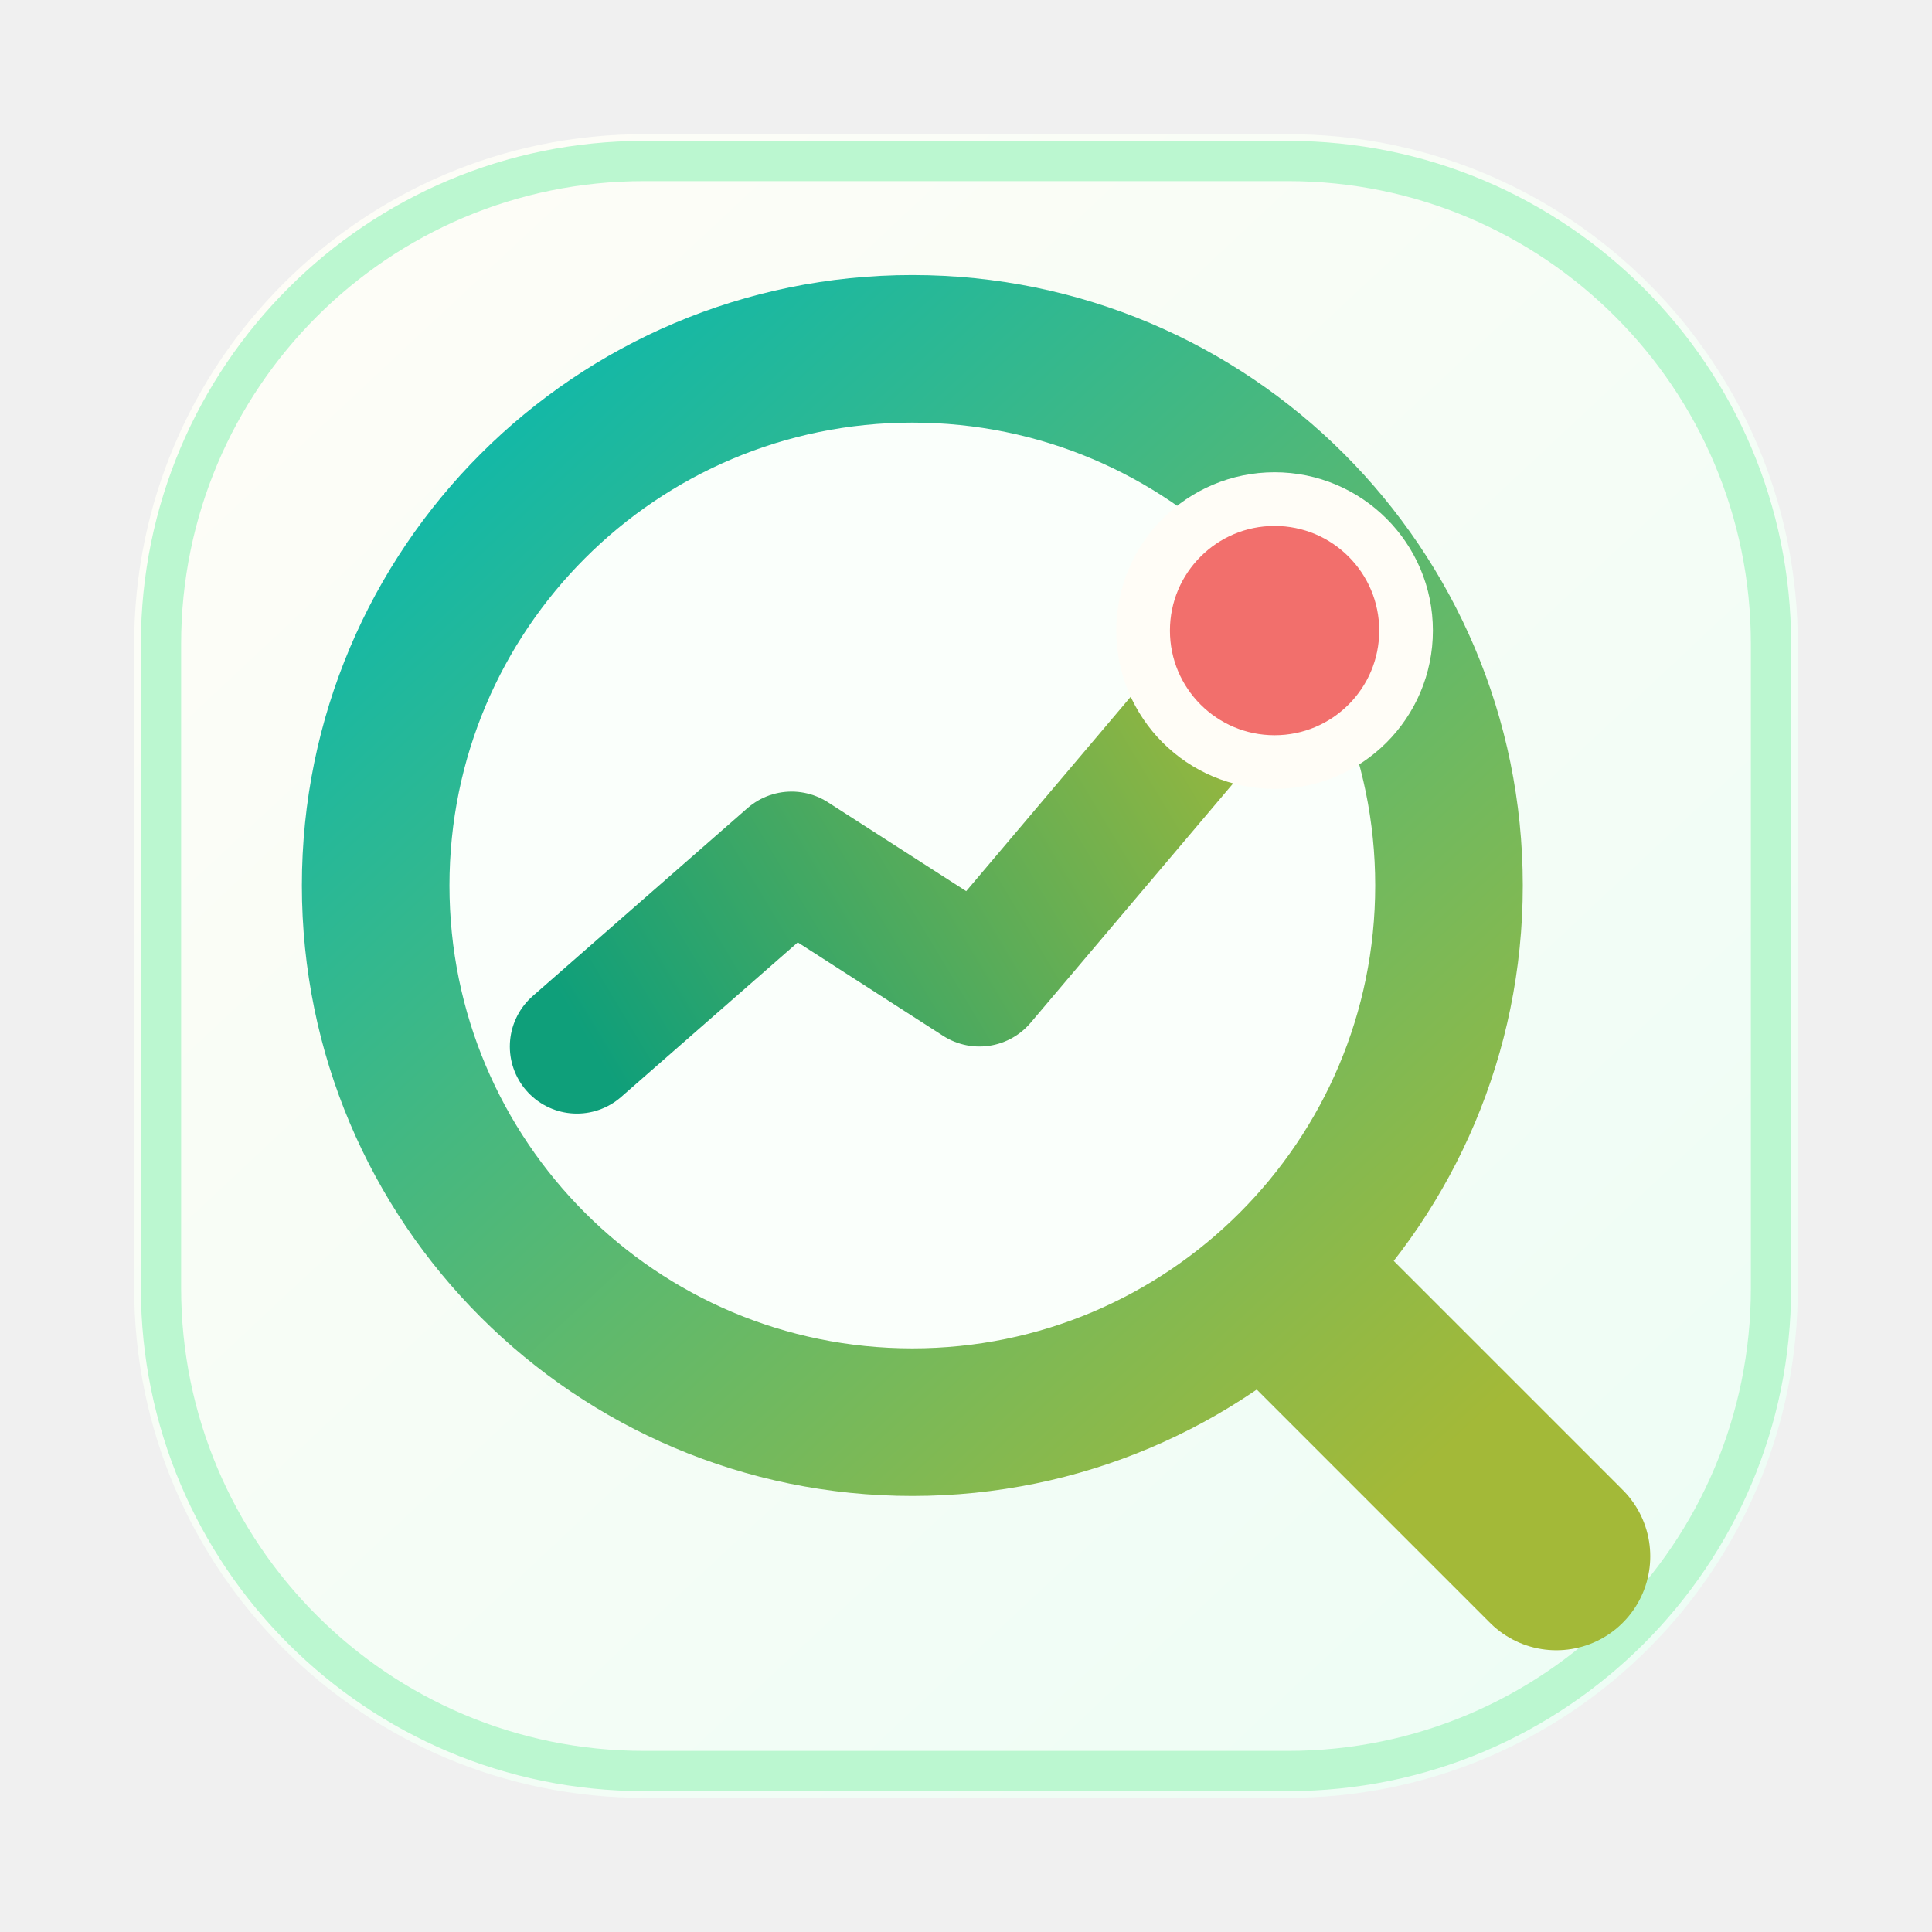
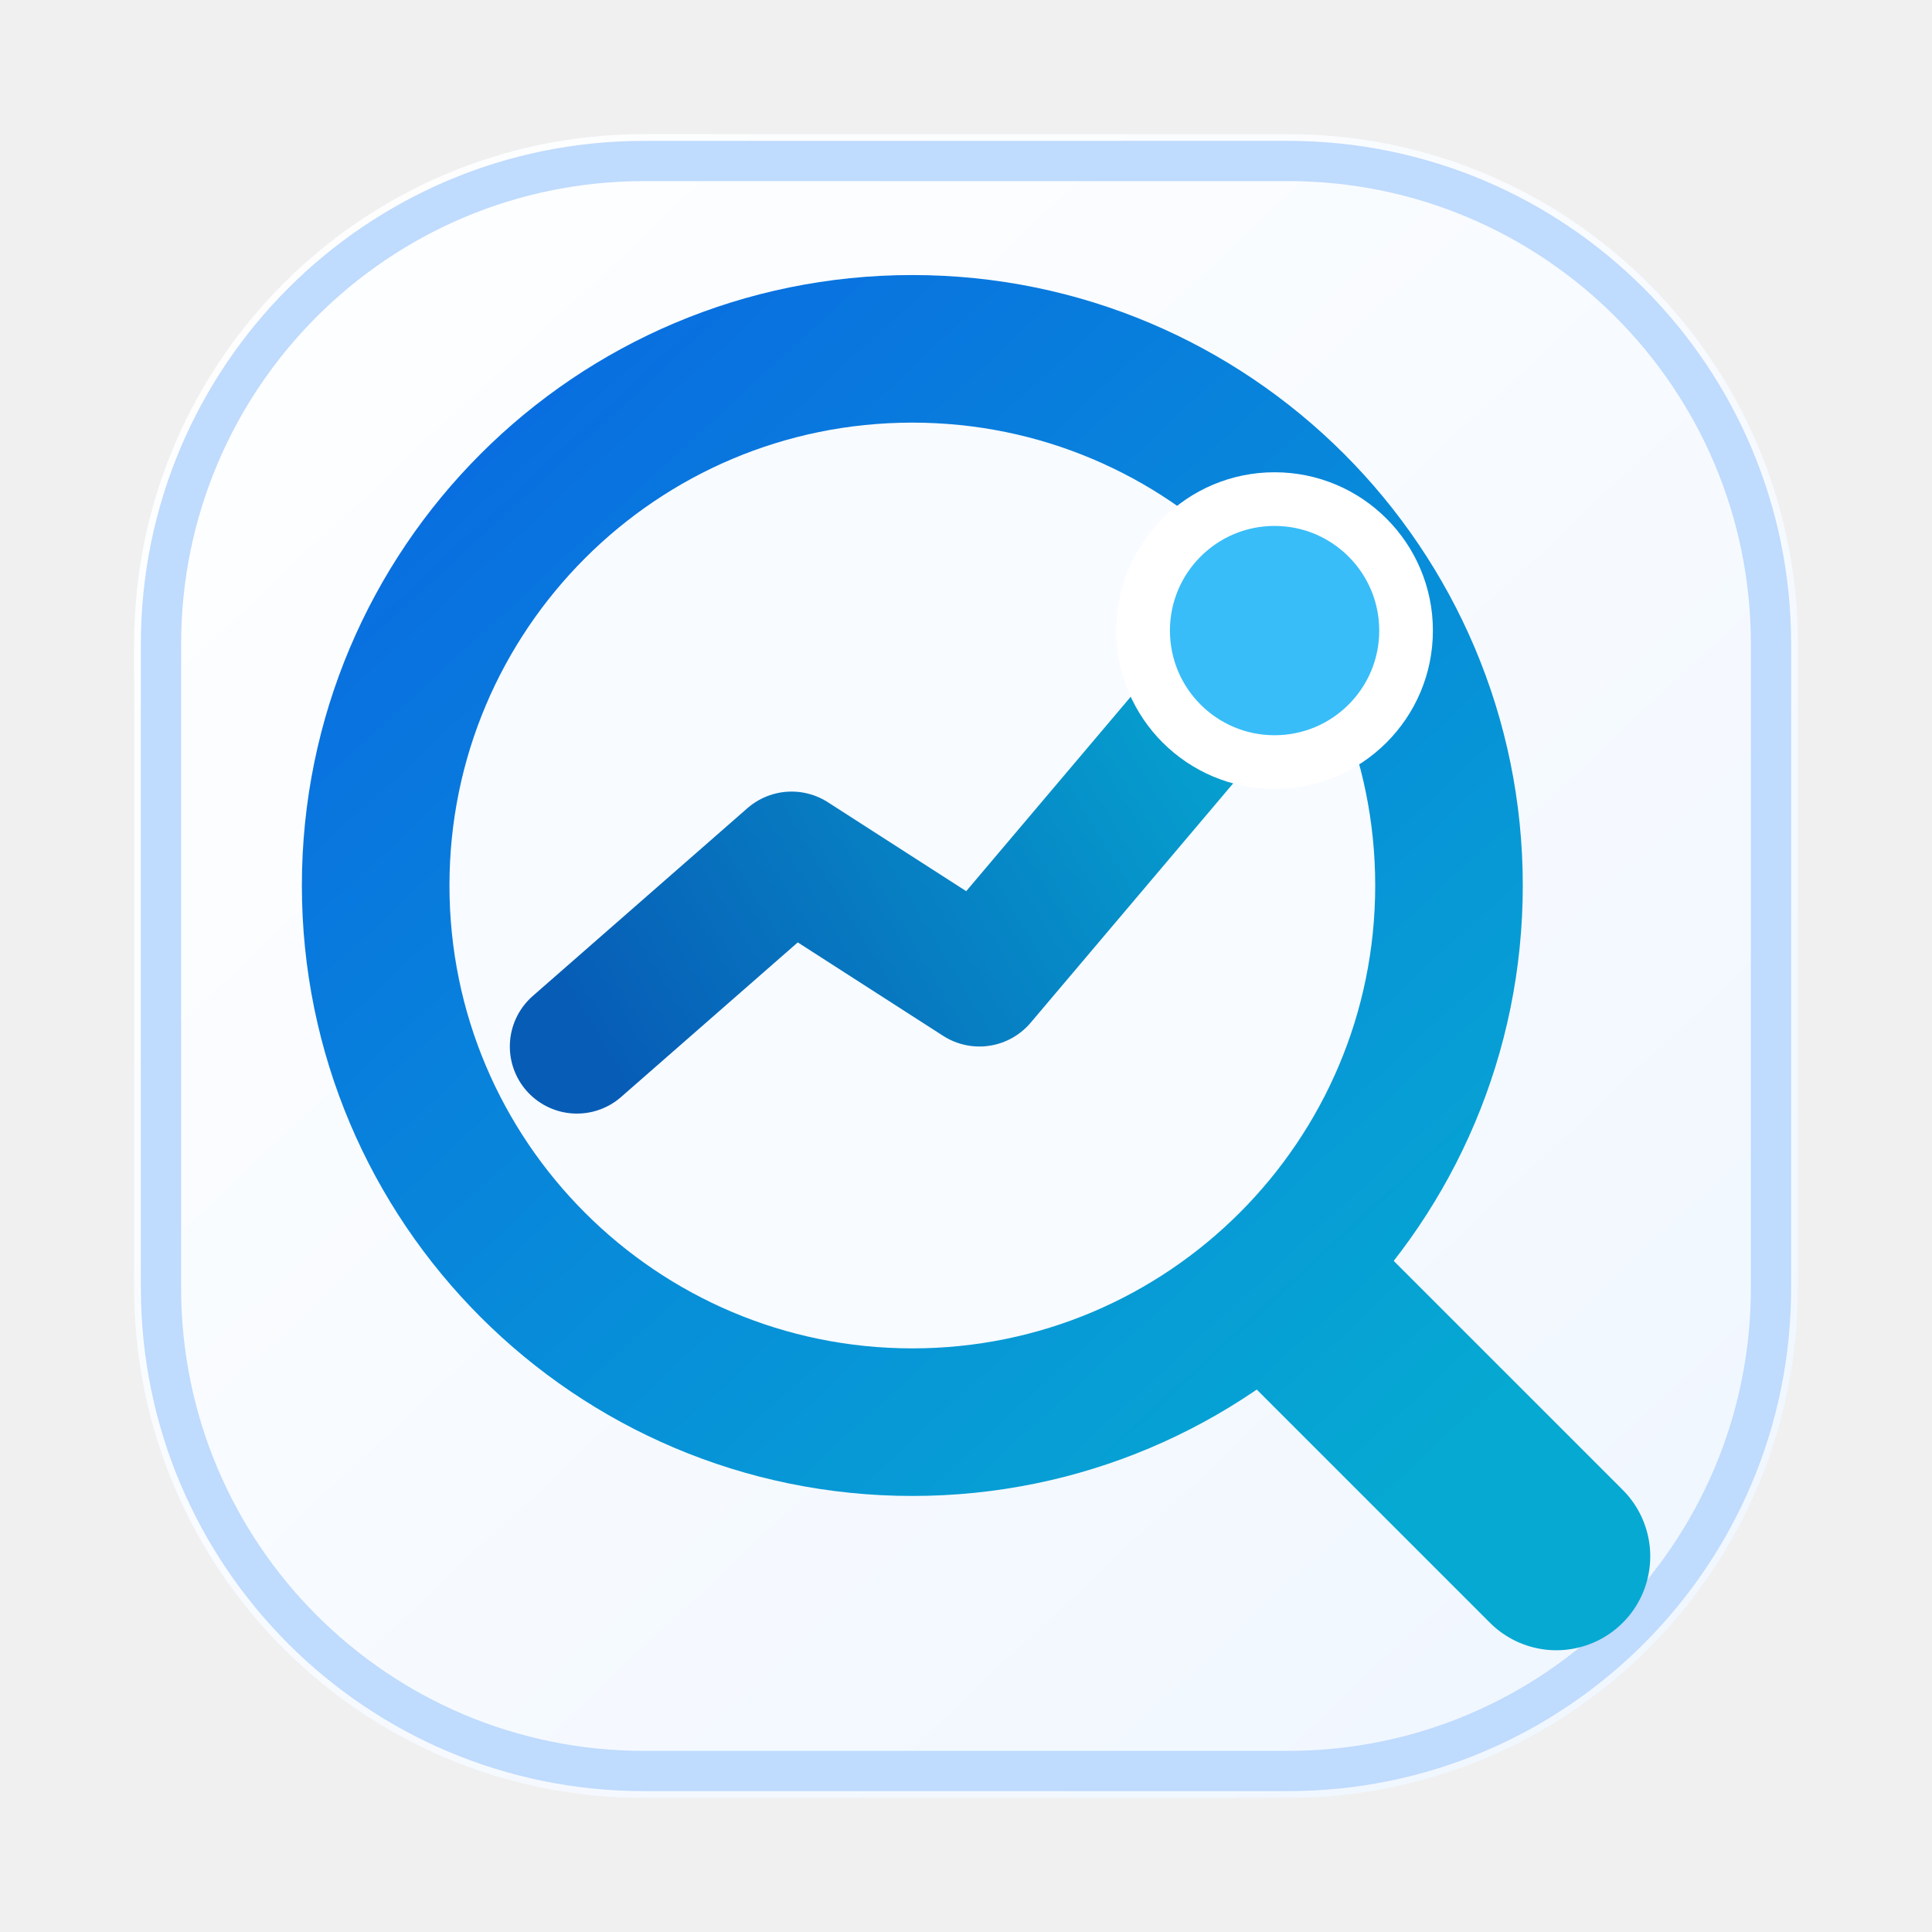
<svg xmlns="http://www.w3.org/2000/svg" viewBox="0 0 72 72" role="img" aria-label="SaaS Intelligence Copilot">
  <defs>
    <linearGradient id="tile" x1="7" y1="5" x2="66" y2="68" gradientUnits="userSpaceOnUse">
-       <stop offset="0" stop-color="#fffdf7" />
-       <stop offset="1" stop-color="#ecfdf5" />
+       <stop offset="0" stop-color="#ffffff" />
+       <stop offset="1" stop-color="#eff6ff" />
    </linearGradient>
    <linearGradient id="ring" x1="19" y1="16" x2="54" y2="54" gradientUnits="userSpaceOnUse">
-       <stop offset="0" stop-color="#14b8a6" />
-       <stop offset="1" stop-color="#a3b938" />
+       <stop offset="0" stop-color="#096fe0" />
+       <stop offset="1" stop-color="#06a9d2" />
    </linearGradient>
    <linearGradient id="line" x1="22" y1="39" x2="47" y2="24" gradientUnits="userSpaceOnUse">
-       <stop offset="0" stop-color="#0f9f7a" />
-       <stop offset="1" stop-color="#a3b938" />
+       <stop offset="0" stop-color="#075cb6" />
+       <stop offset="1" stop-color="#06a9d2" />
    </linearGradient>
  </defs>
  <rect x="5" y="5" width="62" height="62" rx="19" fill="url(#tile)" />
-   <rect x="6" y="6" width="60" height="60" rx="18" fill="none" stroke="#bbf7d0" stroke-width="1.5" />
+   <rect x="6" y="6" width="60" height="60" rx="18" fill="none" stroke="#bfdbfe" stroke-width="1.5" />
  <path d="M48.5 48.5 58 58" fill="none" stroke="url(#ring)" stroke-width="7" stroke-linecap="round" />
-   <circle cx="34" cy="33" r="20" fill="#fafffb" stroke="url(#ring)" stroke-width="5.5" />
+   <circle cx="34" cy="33" r="20" fill="#f8fbff" stroke="url(#ring)" stroke-width="5.5" />
  <path d="M21.5 39 29.5 32 36.5 36.5 47.5 23.5" fill="none" stroke="url(#line)" stroke-width="5" stroke-linecap="round" stroke-linejoin="round" />
-   <circle cx="47.5" cy="23.5" r="4.9" fill="#f26f6c" stroke="#fffdf7" stroke-width="2" />
+   <circle cx="47.5" cy="23.5" r="4.9" fill="#38bdf8" stroke="#ffffff" stroke-width="2" />
</svg>
